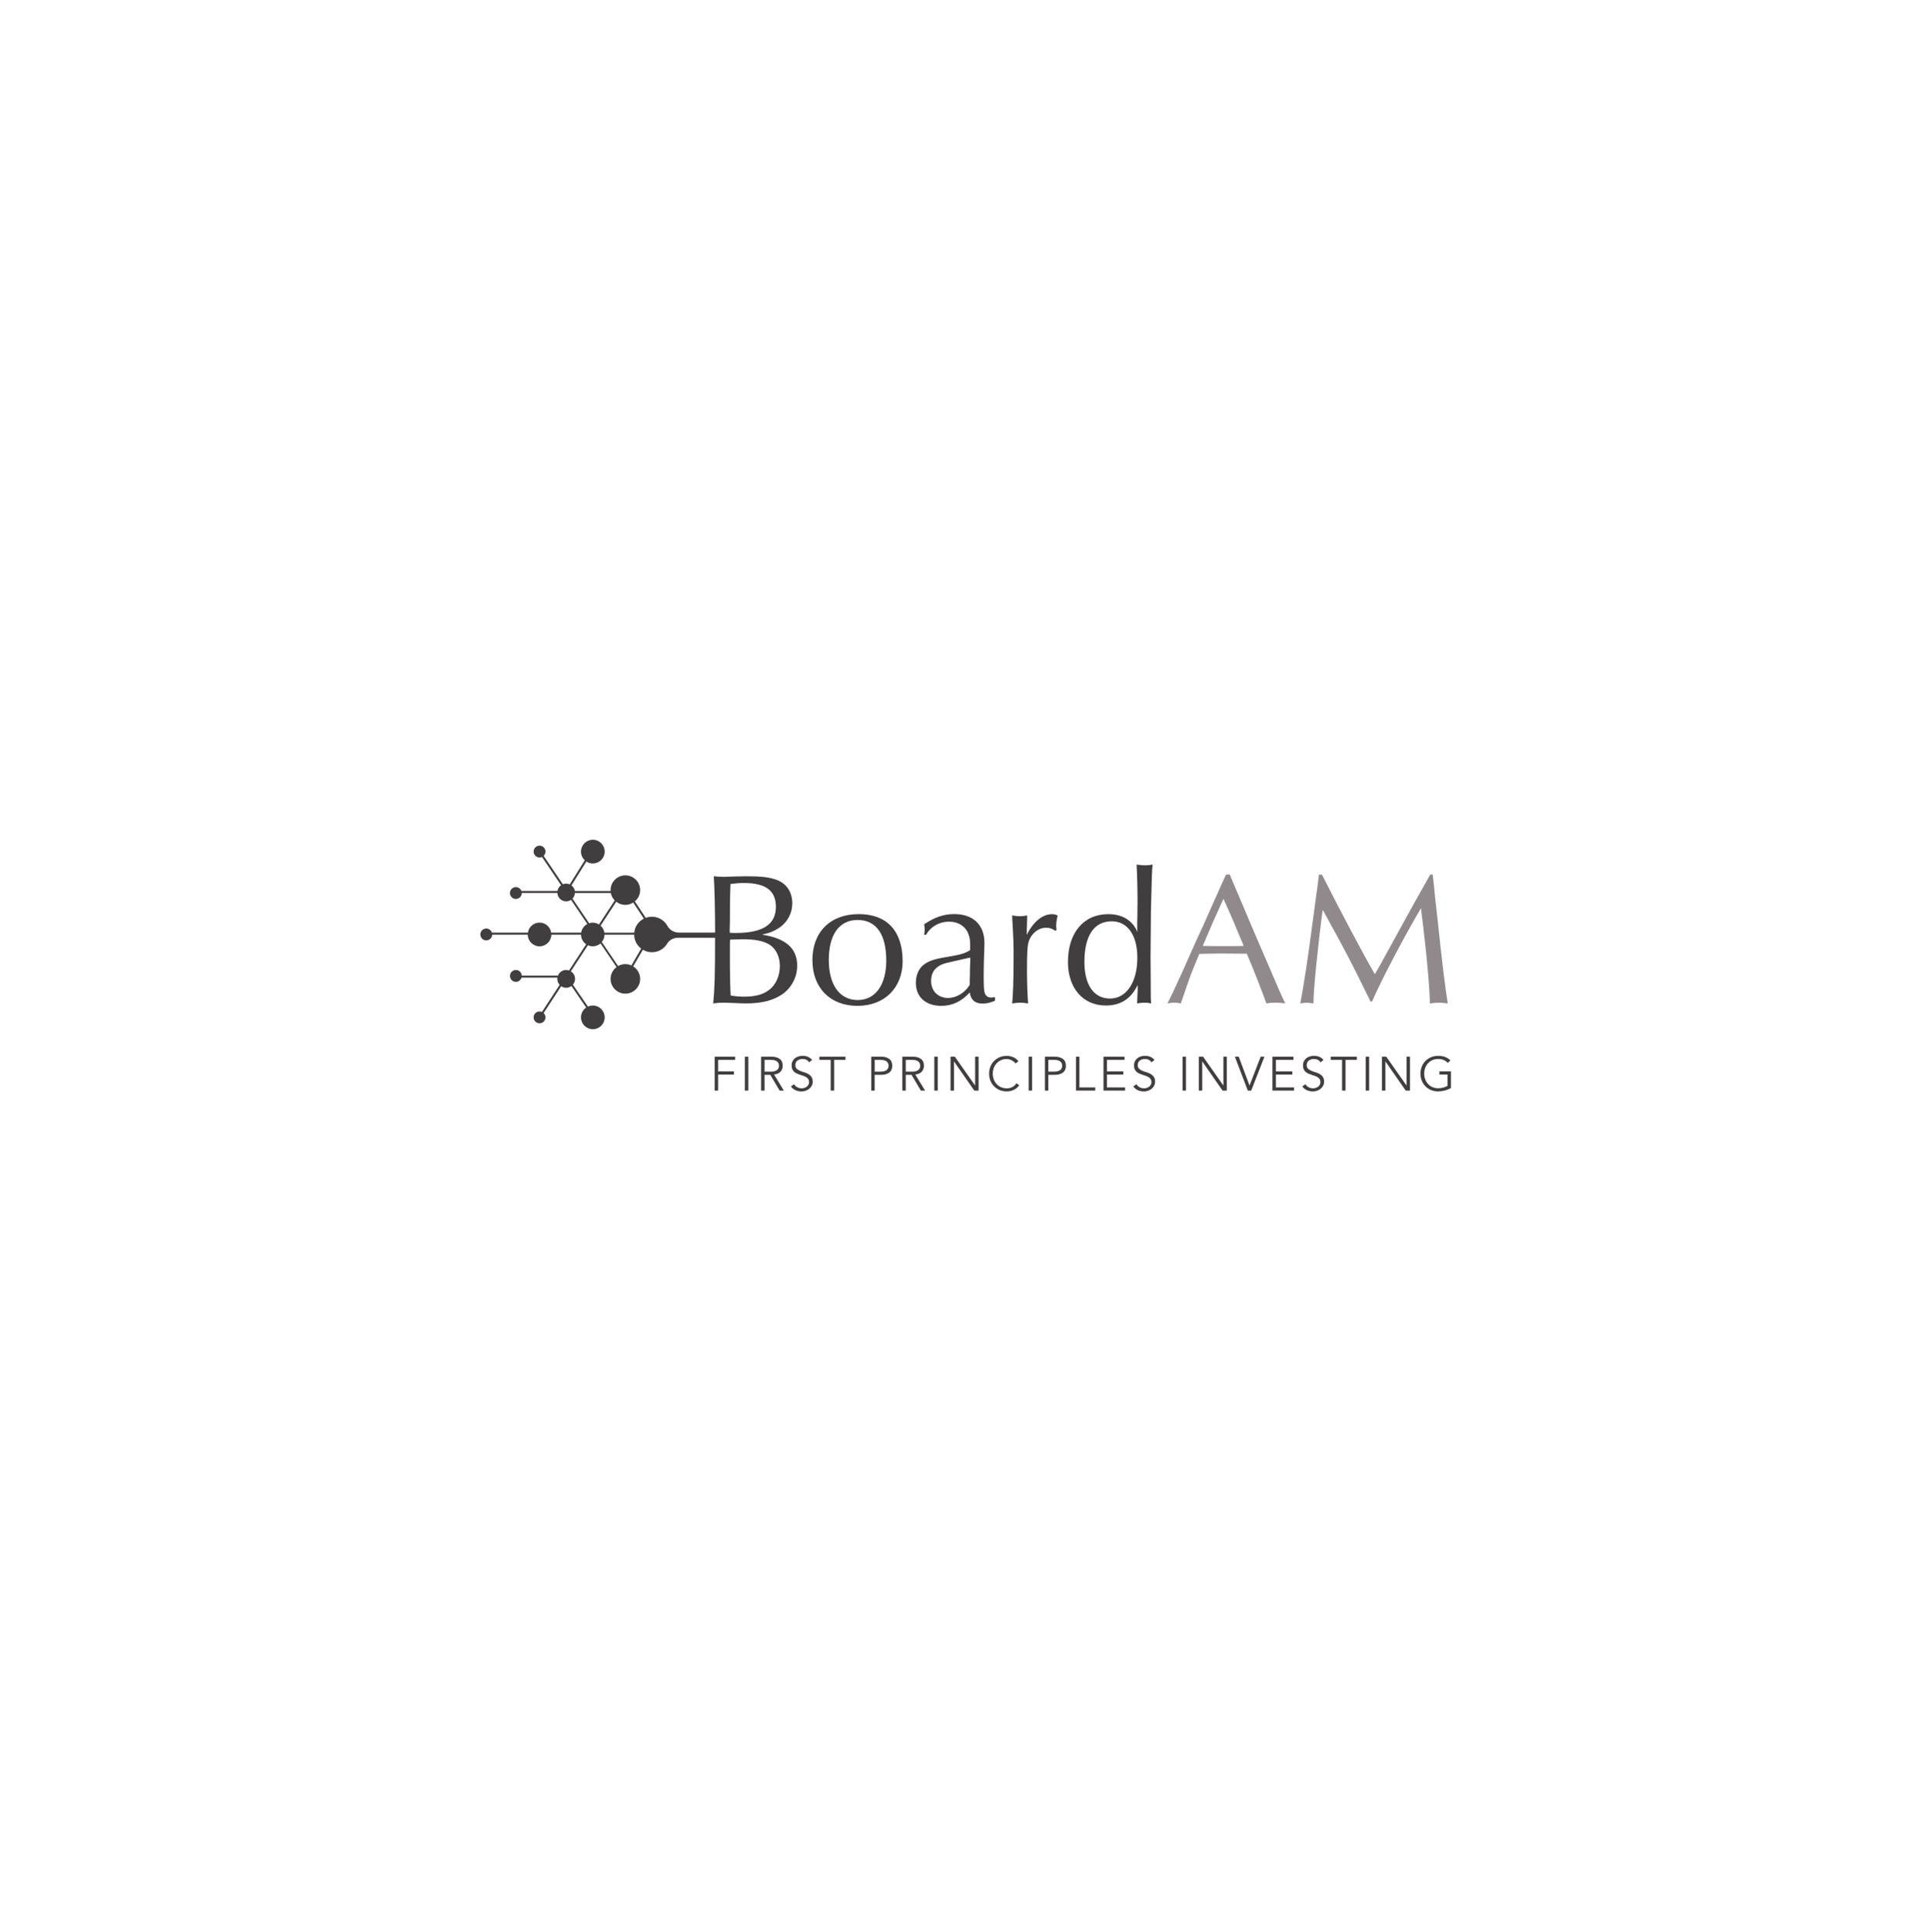
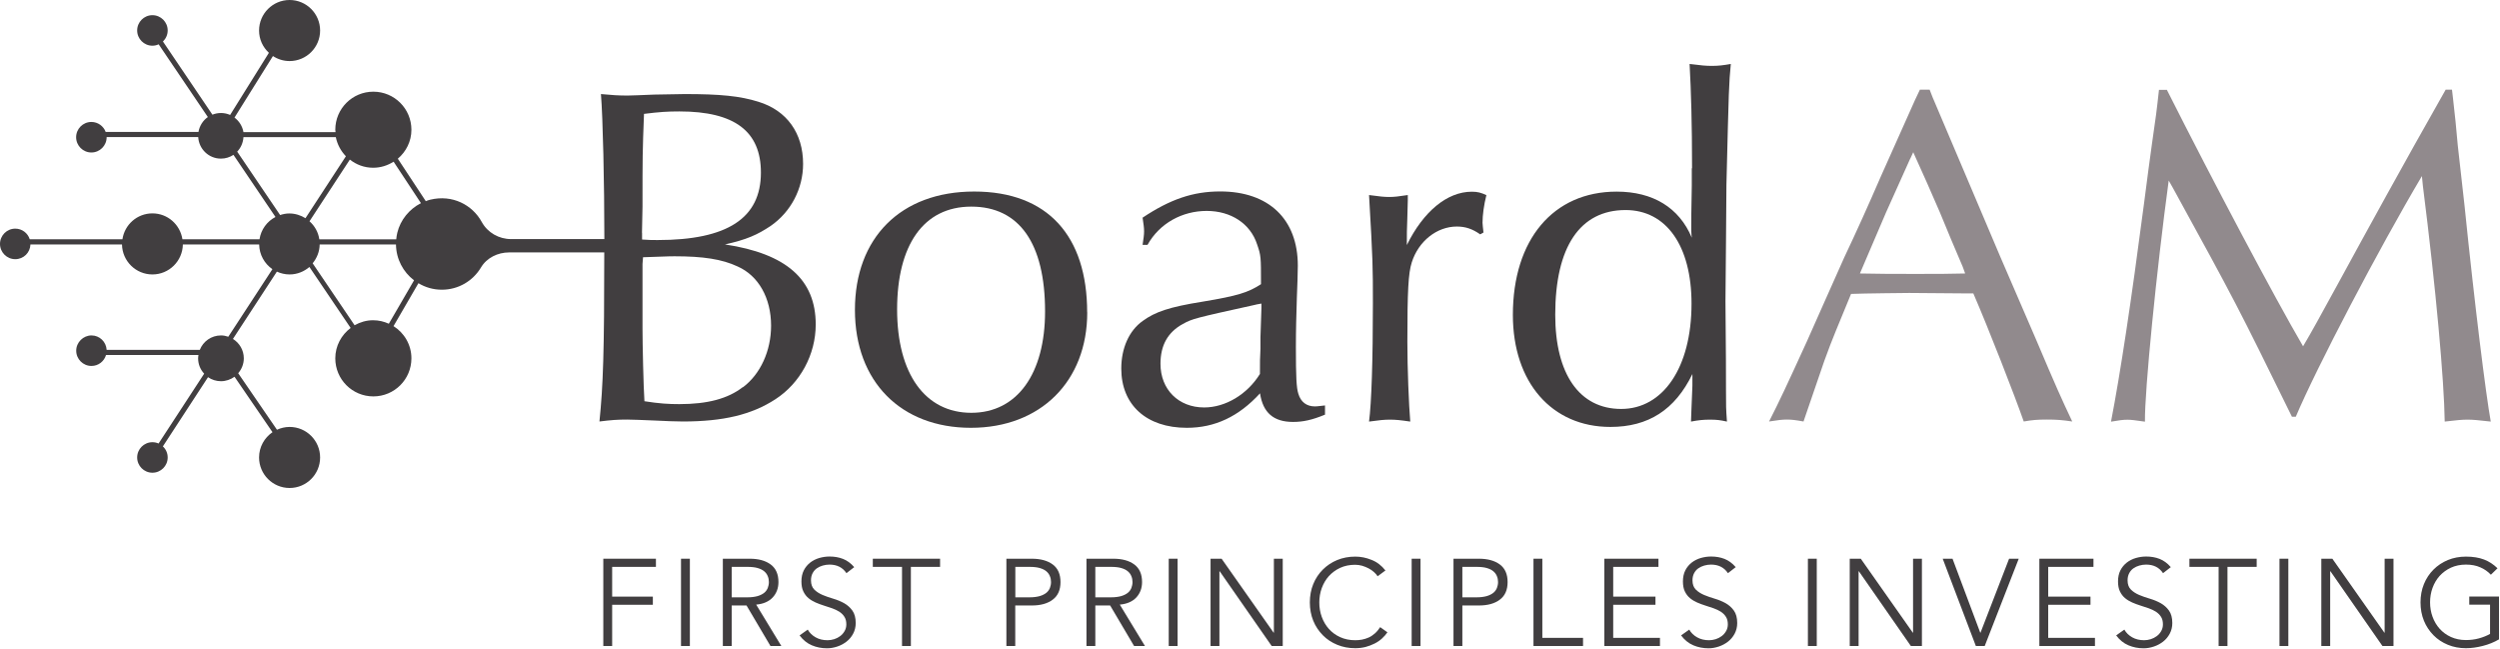
- <svg xmlns="http://www.w3.org/2000/svg" version="1.1" viewBox="0 0 566.93 566.93">
+ <svg xmlns="http://www.w3.org/2000/svg" version="1.1" viewBox="141.01 246.52 284.94 73.89">
  <defs>
    <style>
      .cls-1 {
        fill: #918a8d;
      }

      .cls-2 {
        fill: #413e40;
      }
    </style>
  </defs>
  <g>
    <g id="Layer_1">
      <g>
        <path class="cls-2" d="M264.98,282.12c0,7.85-5.31,13.16-13.27,13.16s-13.22-5.25-13.22-13.44,5.2-13.49,13.6-13.49,12.88,5.09,12.88,13.77ZM243.3,281.79c0,7.35,3.21,11.78,8.46,11.78s8.41-4.48,8.41-11.56c0-7.74-2.93-11.94-8.41-11.94s-8.46,4.42-8.46,11.72Z" />
        <path class="cls-2" d="M271.29,274.43c.11-.77.17-1.11.17-1.55s-.06-.77-.17-1.55c3.15-2.1,5.75-2.99,8.85-2.99,5.53,0,8.85,3.15,8.85,8.46,0,1-.06,2.21-.11,3.65-.06,2.1-.11,3.54-.11,5.64,0,3.37.06,4.64.28,5.31.28.94.94,1.44,1.88,1.44.33,0,.61-.06,1.16-.11v1.05c-1.49.61-2.49.83-3.65.83-2.21,0-3.43-1.05-3.76-3.26-2.43,2.65-5.14,3.93-8.35,3.93-4.59,0-7.47-2.6-7.47-6.75,0-2.32.88-4.31,2.43-5.42,1.44-1.05,3.04-1.6,6.86-2.21,3.98-.66,5.2-1.05,6.64-1.99v-.11c0-2.99,0-3.15-.44-4.42-.77-2.38-2.99-3.82-5.75-3.82s-5.36,1.38-6.75,3.87h-.55ZM284.22,281.24c-7.02,1.55-7.24,1.6-8.35,2.21-1.71.94-2.54,2.43-2.54,4.53,0,2.93,2.05,4.98,4.98,4.98,2.43,0,4.92-1.49,6.36-3.82,0-1.44,0-1.77.06-2.87v-1.33l.11-3.32v-.5l-.61.11Z" />
        <path class="cls-2" d="M309.77,273.22c-.88-.61-1.66-.88-2.65-.88-2.27,0-4.37,1.66-5.14,4.09-.39,1.22-.5,3.26-.5,9.07,0,2.99.17,7.19.33,9.07-1.16-.17-1.66-.22-2.32-.22-.61,0-1.16.05-2.38.22.28-2.1.44-7.02.44-13.49,0-4.09,0-4.81-.44-12.33,1.27.17,1.71.22,2.32.22.55,0,1.05-.06,2.1-.22v.61l-.06,2.21c-.05,1.22-.05,1.38-.05,2.88,1.88-3.82,4.59-6.08,7.41-6.08.66,0,1.05.11,1.66.39-.28,1.11-.44,2.27-.44,3.15,0,.22.06.61.11,1.11l-.39.22Z" />
        <path class="cls-2" d="M333.94,265.7c0-5.14-.11-8.79-.28-11.89,1.33.17,1.88.22,2.54.22.72,0,1.27-.06,2.16-.22-.22,2.38-.22,2.49-.5,13.77l-.05,6.53-.06,6.75c.06,5.47.06,8.85.06,10.06,0,1.99,0,2.1.11,3.65-.77-.17-1.16-.22-1.94-.22-.72,0-1.27.05-2.16.22l.05-1.38.11-2.71v-1.33c-1.99,4.09-5.03,6.03-9.35,6.03-6.69,0-11.12-5.09-11.12-12.77,0-8.57,4.59-14.05,11.83-14.05,4.15,0,7.13,1.83,8.57,5.25-.06-.44-.06-1-.06-1.05,0-.83,0-2.05.06-4.87v-1.99ZM318.34,282.4c0,6.75,2.76,10.73,7.52,10.73s8.02-4.7,8.02-12c0-6.58-2.87-10.67-7.52-10.67-5.2,0-8.02,4.2-8.02,11.94Z" />
        <path class="cls-1" d="M361.42,257.73l3.76,8.85,3.87,9.12,4.09,9.46c2.32,5.47,2.87,6.69,4.15,9.4-1.16-.17-1.77-.22-2.88-.22s-1.66.05-2.65.22c-1-2.87-4.04-10.67-5.75-14.6h-1l-6.3-.05c-.06,0-5.36.05-6.64.11-1.33,3.21-2.38,5.75-2.82,7.02-.06.06-1.16,3.37-2.6,7.52-.94-.17-1.38-.22-1.88-.22-.55,0-.94.05-2.05.22,1.16-2.27,1.99-4.04,4.31-9.12,1.38-3.15,2.82-6.3,4.26-9.57,1.44-3.04,2.76-5.97,4.15-9.18,1.27-2.82,2.6-5.81,3.93-8.79l.55-1.16h1.11l.39,1ZM358.82,264.59l-2.76,6.14-2.65,6.19-.33.77c2.54.05,3.59.05,6.36.05,2.43,0,3.76,0,5.64-.05l-.28-.77c-.88-2.05-1.77-4.15-2.6-6.19-1-2.32-1.83-4.2-3.04-6.86l-.33.72Z" />
        <path class="cls-1" d="M388.07,256.74c5.36,10.62,12.22,23.56,15.54,29.25,1.11-1.88,1.71-2.99,3.98-7.13,3.32-6.08,7.41-13.55,12.28-22.12h.72l.11.94c.22,1.83.39,3.59.55,5.42l.77,6.86c1.16,11.34,2.43,21.51,2.99,24.61-1.49-.17-2.05-.22-2.65-.22s-1.16.05-2.6.22c-.06-4.64-1-15.15-2.49-26.87l-.11-1.11c-4.92,8.29-12.05,21.9-14.38,27.43h-.44c-6.25-12.72-6.36-12.94-13.55-26.04l-.5-.88c-1.38,10.17-2.76,24-2.71,27.48-1.22-.17-1.55-.22-1.99-.22-.5,0-.88.05-1.88.22,1.05-5.42,2.27-13.44,3.76-24.83.72-5.64,1.22-9.01,1.38-10.17.11-.83.22-1.83.33-2.82h.88Z" />
        <g>
          <path class="cls-2" d="M210.81,320.15h-1.01v-9.95h6v.93h-4.99v3.39h4.64v.93h-4.64v4.71Z" />
          <path class="cls-2" d="M219.67,320.15h-1.01v-9.95h1.01v9.95Z" />
          <path class="cls-2" d="M224.44,320.15h-1.01v-9.95h3.06c1.01,0,1.81.22,2.4.66s.88,1.11.88,2c0,.69-.22,1.28-.65,1.75-.44.47-1.07.75-1.89.82l2.87,4.72h-1.24l-2.73-4.62h-1.69v4.62ZM224.44,314.6h1.8c.45,0,.83-.05,1.15-.14.31-.09.56-.22.75-.37.19-.15.32-.34.41-.55.08-.21.13-.44.13-.68s-.04-.46-.13-.67c-.08-.21-.22-.4-.41-.56-.19-.16-.44-.28-.75-.37-.31-.09-.7-.13-1.15-.13h-1.8v3.47Z" />
          <path class="cls-2" d="M237.52,311.84c-.44-.65-1.08-.97-1.93-.97-.26,0-.52.04-.77.11s-.48.18-.68.32c-.2.14-.36.33-.48.56s-.18.5-.18.81c0,.45.13.8.38,1.05.25.25.57.45.94.61.38.16.79.3,1.23.43.44.13.85.3,1.23.51.37.21.69.49.94.84.25.35.38.82.38,1.42,0,.45-.1.85-.29,1.21-.19.36-.44.66-.76.91-.31.24-.66.43-1.05.56s-.78.2-1.17.2c-.61,0-1.19-.11-1.73-.34-.55-.23-1.01-.61-1.4-1.13l.93-.66c.21.37.51.66.9.88s.84.33,1.36.33c.25,0,.5-.04.76-.12.25-.08.48-.2.68-.35.2-.15.37-.34.5-.57.13-.22.2-.48.2-.77,0-.35-.07-.63-.22-.86-.14-.23-.34-.42-.58-.58-.24-.15-.51-.28-.82-.39s-.62-.21-.94-.31c-.32-.1-.64-.22-.94-.35-.3-.13-.58-.3-.82-.5s-.43-.45-.58-.76c-.15-.3-.22-.69-.22-1.15s.09-.9.27-1.25c.18-.36.43-.65.73-.89.3-.23.65-.41,1.03-.52.38-.11.78-.17,1.18-.17.56,0,1.07.09,1.53.27.46.18.89.49,1.28.94l-.89.69Z" />
          <path class="cls-2" d="M244.87,320.15h-1.01v-9.02h-3.33v-.93h7.67v.93h-3.33v9.02Z" />
          <path class="cls-2" d="M255.76,310.2h2.89c1.01,0,1.81.22,2.4.66s.88,1.11.88,2-.29,1.56-.88,2c-.59.45-1.38.67-2.4.67h-1.88v4.62h-1.01v-9.95ZM256.78,314.6h1.63c.45,0,.83-.05,1.15-.14.31-.09.56-.22.75-.37.19-.15.32-.34.41-.55.08-.21.13-.44.13-.68s-.04-.46-.13-.67c-.08-.21-.22-.4-.41-.56-.19-.16-.44-.28-.75-.37-.31-.09-.7-.13-1.15-.13h-1.63v3.47Z" />
          <path class="cls-2" d="M265.9,320.15h-1.01v-9.95h3.06c1.01,0,1.81.22,2.4.66s.88,1.11.88,2c0,.69-.22,1.28-.65,1.75-.44.47-1.07.75-1.89.82l2.87,4.72h-1.24l-2.73-4.62h-1.69v4.62ZM265.9,314.6h1.8c.45,0,.83-.05,1.15-.14.31-.09.56-.22.75-.37.19-.15.32-.34.41-.55.08-.21.13-.44.13-.68s-.04-.46-.13-.67c-.08-.21-.22-.4-.41-.56-.19-.16-.44-.28-.75-.37-.31-.09-.7-.13-1.15-.13h-1.8v3.47Z" />
          <path class="cls-2" d="M275.28,320.15h-1.01v-9.95h1.01v9.95Z" />
          <path class="cls-2" d="M286.23,318.63h.03v-8.43h1.01v9.95h-1.26l-5.93-8.52h-.03v8.52h-1.01v-9.95h1.26l5.93,8.43Z" />
          <path class="cls-2" d="M299.22,318.57c-.17.25-.38.49-.63.72-.25.23-.53.42-.85.58-.32.16-.66.29-1.03.39-.37.09-.76.14-1.17.14-.74,0-1.43-.13-2.06-.39-.63-.26-1.18-.62-1.64-1.09s-.83-1.01-1.09-1.65c-.26-.64-.39-1.34-.39-2.09s.13-1.46.39-2.09c.26-.64.63-1.19,1.09-1.65.46-.46,1.01-.83,1.64-1.09.63-.26,1.32-.39,2.06-.39.62,0,1.24.12,1.85.37.62.24,1.15.65,1.59,1.21l-.89.66c-.1-.16-.24-.32-.42-.48-.18-.16-.38-.3-.61-.42-.23-.12-.48-.22-.74-.3-.26-.07-.53-.11-.79-.11-.64,0-1.21.12-1.71.35s-.93.55-1.29.94c-.35.39-.62.85-.81,1.37-.19.52-.28,1.07-.28,1.64s.09,1.12.28,1.64c.19.52.46.98.81,1.37.35.39.78.71,1.29.94s1.08.35,1.71.35c.26,0,.52-.02.78-.07.26-.05.51-.13.76-.24.25-.11.48-.27.7-.46.22-.19.42-.43.61-.72l.83.59Z" />
          <path class="cls-2" d="M302.98,320.15h-1.01v-9.95h1.01v9.95Z" />
          <path class="cls-2" d="M306.74,310.2h2.89c1.01,0,1.81.22,2.4.66s.88,1.11.88,2-.29,1.56-.88,2c-.59.45-1.38.67-2.4.67h-1.88v4.62h-1.01v-9.95ZM307.75,314.6h1.63c.45,0,.83-.05,1.15-.14.31-.09.56-.22.75-.37.19-.15.32-.34.41-.55.08-.21.13-.44.13-.68s-.04-.46-.13-.67c-.08-.21-.22-.4-.41-.56-.19-.16-.44-.28-.75-.37-.31-.09-.7-.13-1.15-.13h-1.63v3.47Z" />
          <path class="cls-2" d="M316.87,319.22h4.64v.93h-5.65v-9.95h1.01v9.02Z" />
          <path class="cls-2" d="M324.95,319.22h5.33v.93h-6.34v-9.95h6.17v.93h-5.16v3.39h4.82v.93h-4.82v3.78Z" />
          <path class="cls-2" d="M338.03,311.84c-.44-.65-1.08-.97-1.93-.97-.26,0-.52.04-.77.11s-.48.18-.68.32c-.2.14-.36.33-.48.56s-.18.5-.18.81c0,.45.13.8.38,1.05.25.25.57.45.94.61.38.16.79.3,1.23.43.44.13.85.3,1.23.51.37.21.69.49.94.84.25.35.38.82.38,1.42,0,.45-.1.85-.29,1.21-.19.36-.44.66-.76.91-.31.24-.66.43-1.05.56s-.78.2-1.17.2c-.61,0-1.19-.11-1.73-.34-.55-.23-1.01-.61-1.4-1.13l.93-.66c.21.37.51.66.9.88s.84.33,1.36.33c.25,0,.5-.04.76-.12.25-.08.48-.2.68-.35.2-.15.37-.34.5-.57.13-.22.2-.48.2-.77,0-.35-.07-.63-.22-.86-.14-.23-.34-.42-.58-.58-.24-.15-.51-.28-.82-.39s-.62-.21-.94-.31c-.32-.1-.64-.22-.94-.35-.3-.13-.58-.3-.82-.5s-.43-.45-.58-.76c-.15-.3-.22-.69-.22-1.15s.09-.9.27-1.25c.18-.36.43-.65.73-.89.3-.23.65-.41,1.03-.52.38-.11.78-.17,1.18-.17.56,0,1.07.09,1.53.27.46.18.89.49,1.28.94l-.89.69Z" />
          <path class="cls-2" d="M348.16,320.15h-1.01v-9.95h1.01v9.95Z" />
          <path class="cls-2" d="M359.11,318.63h.03v-8.43h1.01v9.95h-1.26l-5.93-8.52h-.03v8.52h-1.01v-9.95h1.26l5.93,8.43Z" />
          <path class="cls-2" d="M366.8,318.63h.03l3.26-8.43h1.1l-3.88,9.95h-1.01l-3.78-9.95h1.12l3.16,8.43Z" />
          <path class="cls-2" d="M374.55,319.22h5.33v.93h-6.34v-9.95h6.17v.93h-5.16v3.39h4.82v.93h-4.82v3.78Z" />
          <path class="cls-2" d="M387.64,311.84c-.44-.65-1.08-.97-1.93-.97-.26,0-.52.04-.77.11s-.48.18-.68.32c-.2.14-.36.33-.48.56s-.18.5-.18.81c0,.45.13.8.38,1.05.25.25.57.45.94.61.38.16.79.3,1.23.43.44.13.85.3,1.23.51.37.21.69.49.94.84.25.35.38.82.38,1.42,0,.45-.1.85-.29,1.21-.19.36-.44.66-.76.91-.31.24-.66.43-1.05.56s-.78.2-1.17.2c-.61,0-1.19-.11-1.73-.34-.55-.23-1.01-.61-1.4-1.13l.93-.66c.21.37.51.66.9.88s.84.33,1.36.33c.25,0,.5-.04.76-.12.25-.08.48-.2.68-.35.2-.15.37-.34.5-.57.13-.22.2-.48.2-.77,0-.35-.07-.63-.22-.86-.14-.23-.34-.42-.58-.58-.24-.15-.51-.28-.82-.39s-.62-.21-.94-.31c-.32-.1-.64-.22-.94-.35-.3-.13-.58-.3-.82-.5s-.43-.45-.58-.76c-.15-.3-.22-.69-.22-1.15s.09-.9.27-1.25c.18-.36.43-.65.73-.89.3-.23.65-.41,1.03-.52.38-.11.78-.17,1.18-.17.56,0,1.07.09,1.53.27.46.18.89.49,1.28.94l-.89.69Z" />
          <path class="cls-2" d="M394.99,320.15h-1.01v-9.02h-3.33v-.93h7.67v.93h-3.33v9.02Z" />
          <path class="cls-2" d="M401.93,320.15h-1.01v-9.95h1.01v9.95Z" />
          <path class="cls-2" d="M412.88,318.63h.03v-8.43h1.01v9.95h-1.26l-5.93-8.52h-.03v8.52h-1.01v-9.95h1.26l5.93,8.43Z" />
          <path class="cls-2" d="M425.02,312.02c-.34-.36-.74-.64-1.21-.84-.47-.21-1.01-.31-1.63-.31s-1.21.12-1.71.35-.93.55-1.29.94c-.35.39-.62.85-.81,1.37-.19.52-.28,1.07-.28,1.64s.09,1.12.28,1.64c.19.52.46.98.81,1.37.35.39.78.71,1.29.94s1.08.35,1.71.35c.51,0,1.01-.06,1.48-.19.47-.13.9-.3,1.27-.51v-3.33h-2.37v-.93h3.39v4.88c-.56.33-1.18.58-1.85.75-.67.17-1.31.26-1.92.26-.74,0-1.43-.13-2.06-.39-.63-.26-1.18-.62-1.64-1.09s-.83-1.01-1.09-1.65c-.26-.64-.39-1.34-.39-2.09s.13-1.46.39-2.09c.26-.64.63-1.19,1.09-1.65.46-.46,1.01-.83,1.64-1.09.63-.26,1.32-.39,2.06-.39.8,0,1.48.11,2.06.33.58.22,1.09.56,1.54,1l-.76.74Z" />
        </g>
        <path class="cls-2" d="M223.67,274.38c2.49-.55,3.71-1.11,5.2-2.1,2.32-1.6,3.71-4.26,3.71-7.08,0-3.48-1.83-6.08-5.09-7.08-2.1-.66-4.37-.88-8.4-.88l-3.48.06c-1.55.06-2.6.11-3.04.11-1.05,0-1.77-.05-3.04-.17.22,2.64.39,10.14.39,16.53h-10.63c-1.39,0-2.68-.73-3.35-1.95-1.07-1.96-3.36-3.15-5.87-2.54-.18.04-.35.1-.51.17l-3.19-4.84c.94-.8,1.55-1.97,1.55-3.3,0-2.4-1.94-4.34-4.34-4.34s-4.34,1.94-4.34,4.34c0,.09.02.18.03.27h-10.5c-.12-.68-.49-1.26-1.02-1.66l4.38-7.01c.55.36,1.2.57,1.9.57,1.92,0,3.48-1.56,3.48-3.48s-1.56-3.48-3.48-3.48-3.48,1.56-3.48,3.48c0,1.01.43,1.9,1.12,2.54l-4.42,7.08c-.32-.14-.67-.22-1.04-.22-.35,0-.68.07-.98.19l-5.64-8.34c.33-.32.54-.76.54-1.26,0-.96-.78-1.74-1.74-1.74s-1.74.78-1.74,1.74.78,1.74,1.74,1.74c.26,0,.5-.06.71-.16l5.61,8.29c-.56.39-.95,1-1.07,1.7h-10.58c-.24-.66-.88-1.14-1.63-1.14-.96,0-1.74.78-1.74,1.74s.78,1.74,1.74,1.74,1.74-.78,1.74-1.74c0,0,0-.01,0-.02h10.44c.08,1.37,1.2,2.46,2.59,2.46.53,0,1.02-.16,1.43-.43l4.79,7.08c-.96.5-1.65,1.43-1.82,2.54h-8.79c-.26-1.67-1.68-2.95-3.42-2.95s-3.17,1.28-3.42,2.95h-10.57c-.22-.7-.87-1.21-1.65-1.21-.96,0-1.74.78-1.74,1.74s.78,1.74,1.74,1.74,1.7-.75,1.73-1.68h10.44c.03,1.89,1.57,3.42,3.47,3.42s3.44-1.53,3.47-3.42h8.7c.02,1.17.61,2.2,1.51,2.82l-5.03,7.7c-.26-.09-.54-.15-.83-.15-1.1,0-2.04.68-2.42,1.65h-10.62c-.05-.92-.8-1.65-1.73-1.65s-1.74.78-1.74,1.74.78,1.74,1.74,1.74c.79,0,1.45-.53,1.66-1.25h10.54c-.02.12-.04.25-.04.38,0,.68.26,1.29.69,1.75l-5.2,7.96c-.22-.1-.45-.15-.7-.15-.96,0-1.74.78-1.74,1.74s.78,1.74,1.74,1.74,1.74-.78,1.74-1.74c0-.5-.21-.95-.55-1.26l5.15-7.89c.42.29.93.46,1.48.46s1.1-.19,1.54-.51l4.33,6.32c-.92.63-1.53,1.68-1.53,2.88,0,1.92,1.56,3.48,3.48,3.48s3.48-1.56,3.48-3.48-1.56-3.48-3.48-3.48c-.51,0-1,.12-1.44.32l-4.42-6.44c.39-.46.64-1.04.64-1.7,0-.94-.5-1.75-1.24-2.21l5.01-7.67c.44.2.93.32,1.45.32.87,0,1.65-.33,2.26-.85l4.7,6.95c-1.05.79-1.75,2.04-1.75,3.46,0,2.4,1.94,4.34,4.34,4.34s4.34-1.94,4.34-4.34c0-1.55-.82-2.9-2.04-3.67l2.84-4.89c.78.47,1.69.74,2.67.74,1.9,0,3.55-1.01,4.46-2.53.66-1.11,1.92-1.72,3.21-1.72h10.85c0,11.37-.13,15.18-.55,19.27,1.38-.17,2.05-.22,3.15-.22.55,0,1.66.05,3.15.11,1.27.06,2.38.11,3.21.11,4.59,0,7.85-.77,10.56-2.54,2.82-1.83,4.59-5.09,4.59-8.52,0-5.14-3.37-8.07-10.34-9.12ZM189,269.68c-1.32.67-2.34,1.91-2.69,3.37-.06.25-.1.5-.12.75h-8.77c-.12-.82-.53-1.54-1.12-2.06l4.6-7.03c.74.58,1.65.93,2.66.93.86,0,1.65-.26,2.33-.69l3.12,4.73ZM168.05,263.81c.42-.44.68-1.02.72-1.66h10.53c.17.84.58,1.59,1.15,2.18l-4.61,7.06c-.53-.33-1.16-.54-1.84-.54-.37,0-.72.07-1.05.18l-4.89-7.22ZM185.35,283.42c-.55-.25-1.15-.4-1.8-.4-.77,0-1.48.22-2.11.57l-4.78-7.06c.48-.59.79-1.33.8-2.15h8.7c.02,1.67.82,3.15,2.06,4.09l-2.87,4.94ZM214.21,273.05l.06-2.99c0-5.75,0-6.14.17-10.56,1.77-.22,2.65-.28,4.04-.28,6.3,0,9.29,2.27,9.29,6.97,0,5.2-3.82,7.69-11.78,7.69-.55,0-1,0-1.77-.06v-.77ZM225.71,290.64c-1.71,1.33-4.04,1.94-7.24,1.94-1.22,0-2.27-.06-3.98-.33-.11-1.55-.22-6.58-.22-8.29v-7.35l.06-.77c1.88-.05,2.65-.11,3.59-.11,3.26,0,5.42.33,7.19,1.16,2.38,1.05,3.82,3.59,3.82,6.75,0,2.87-1.22,5.53-3.21,7.02Z" />
      </g>
    </g>
  </g>
</svg>
